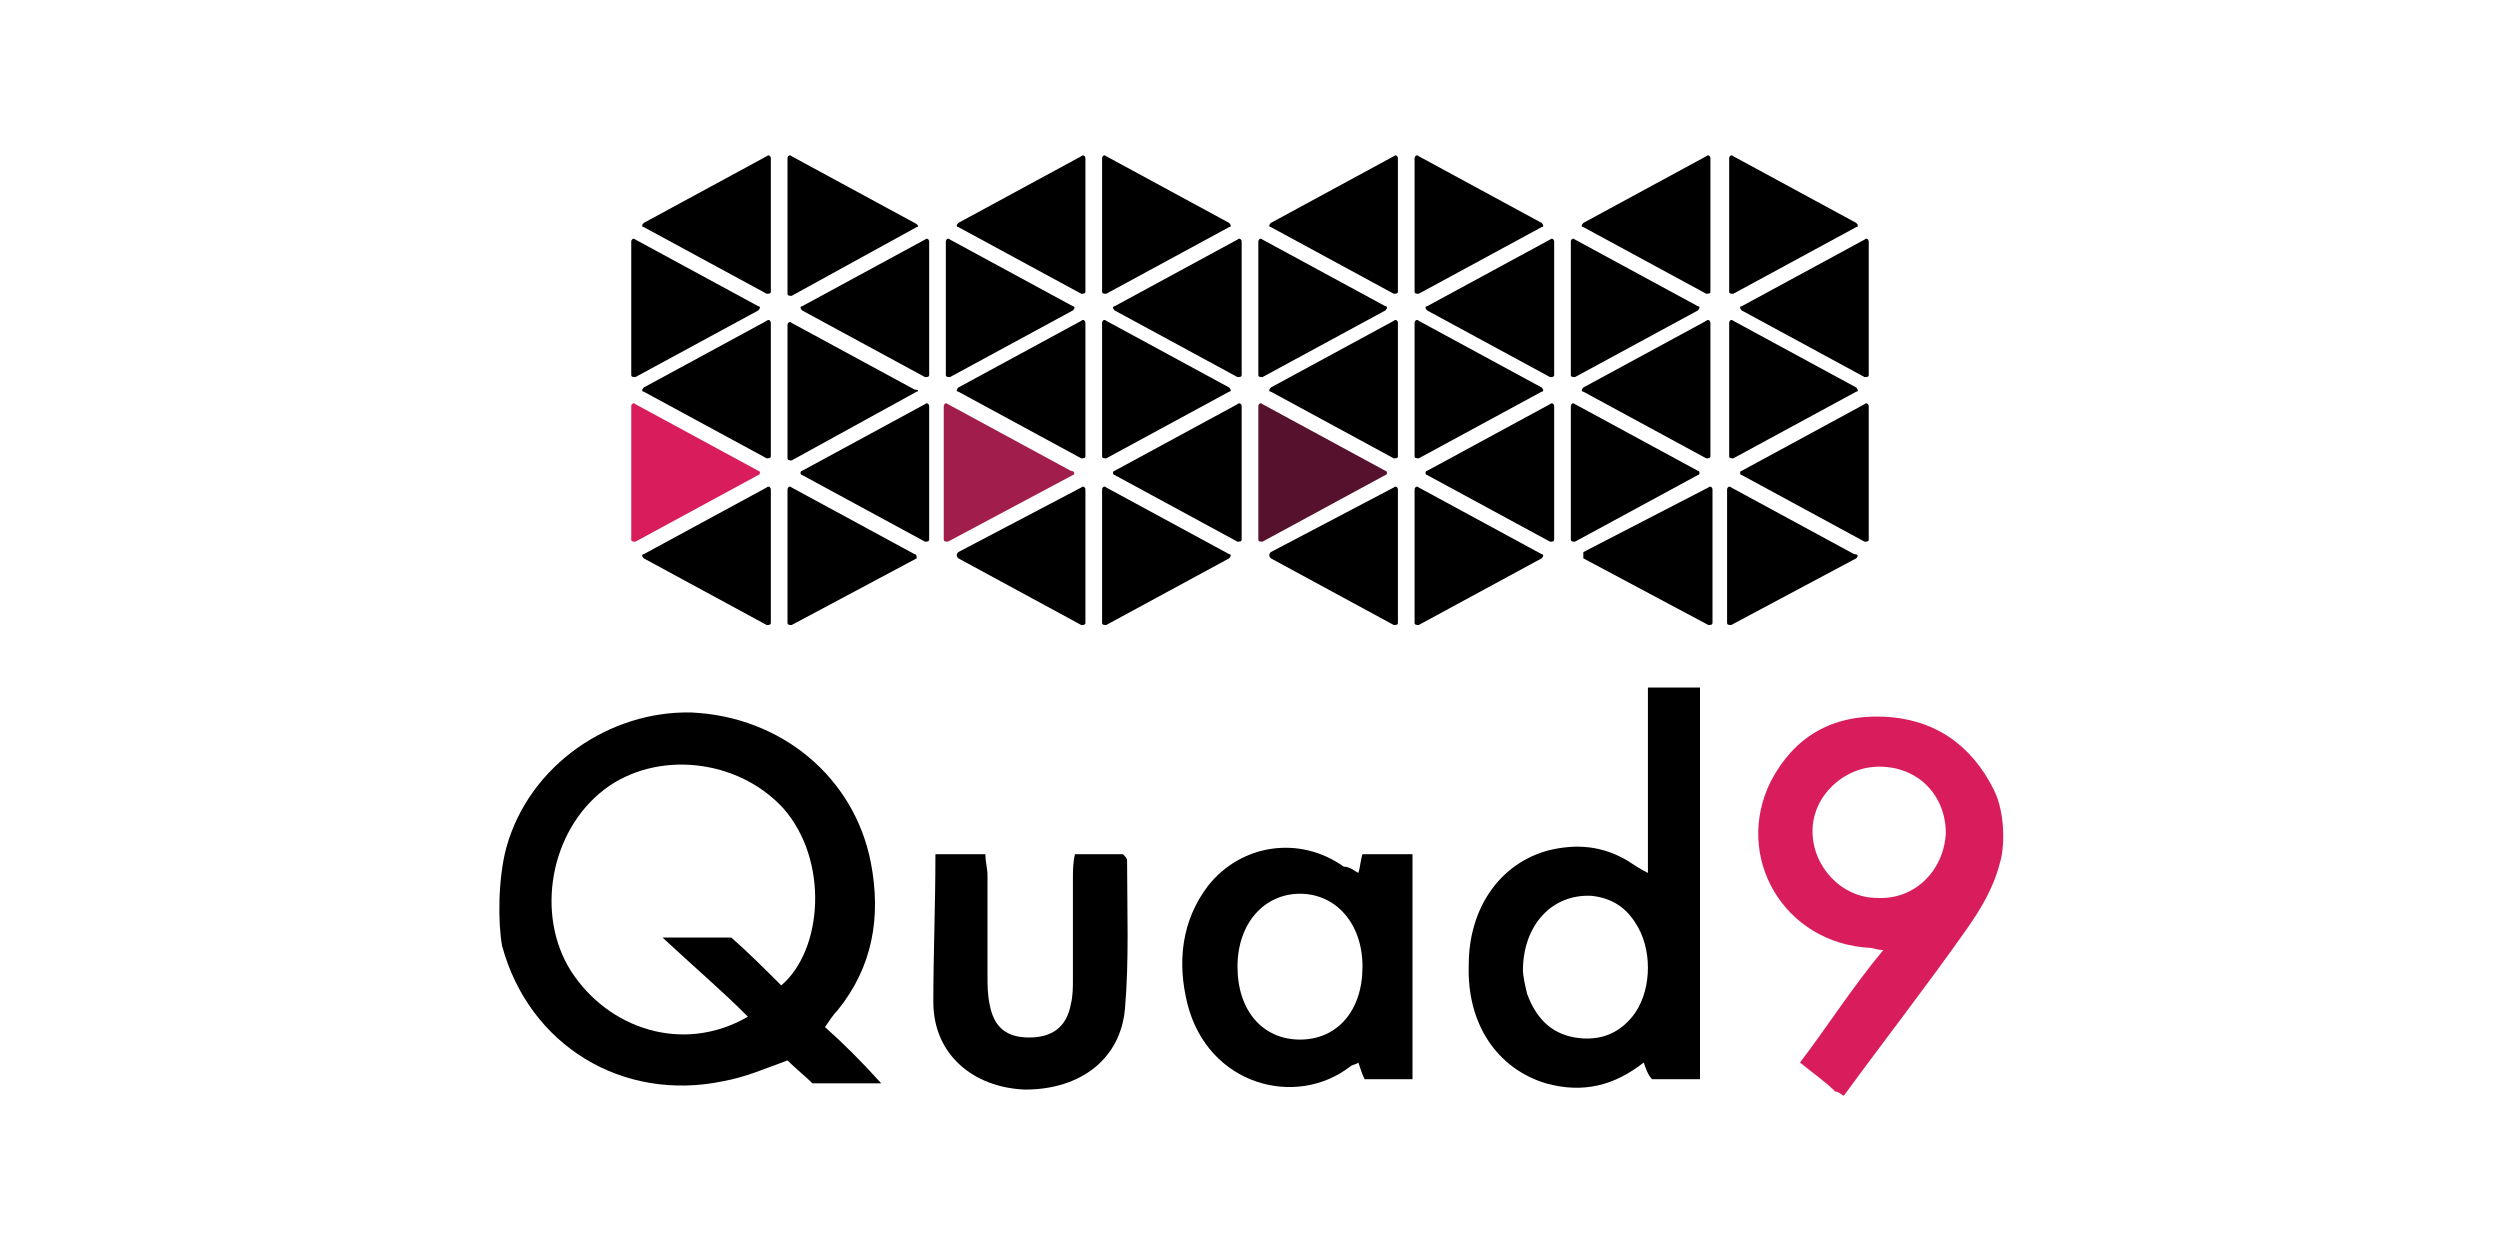
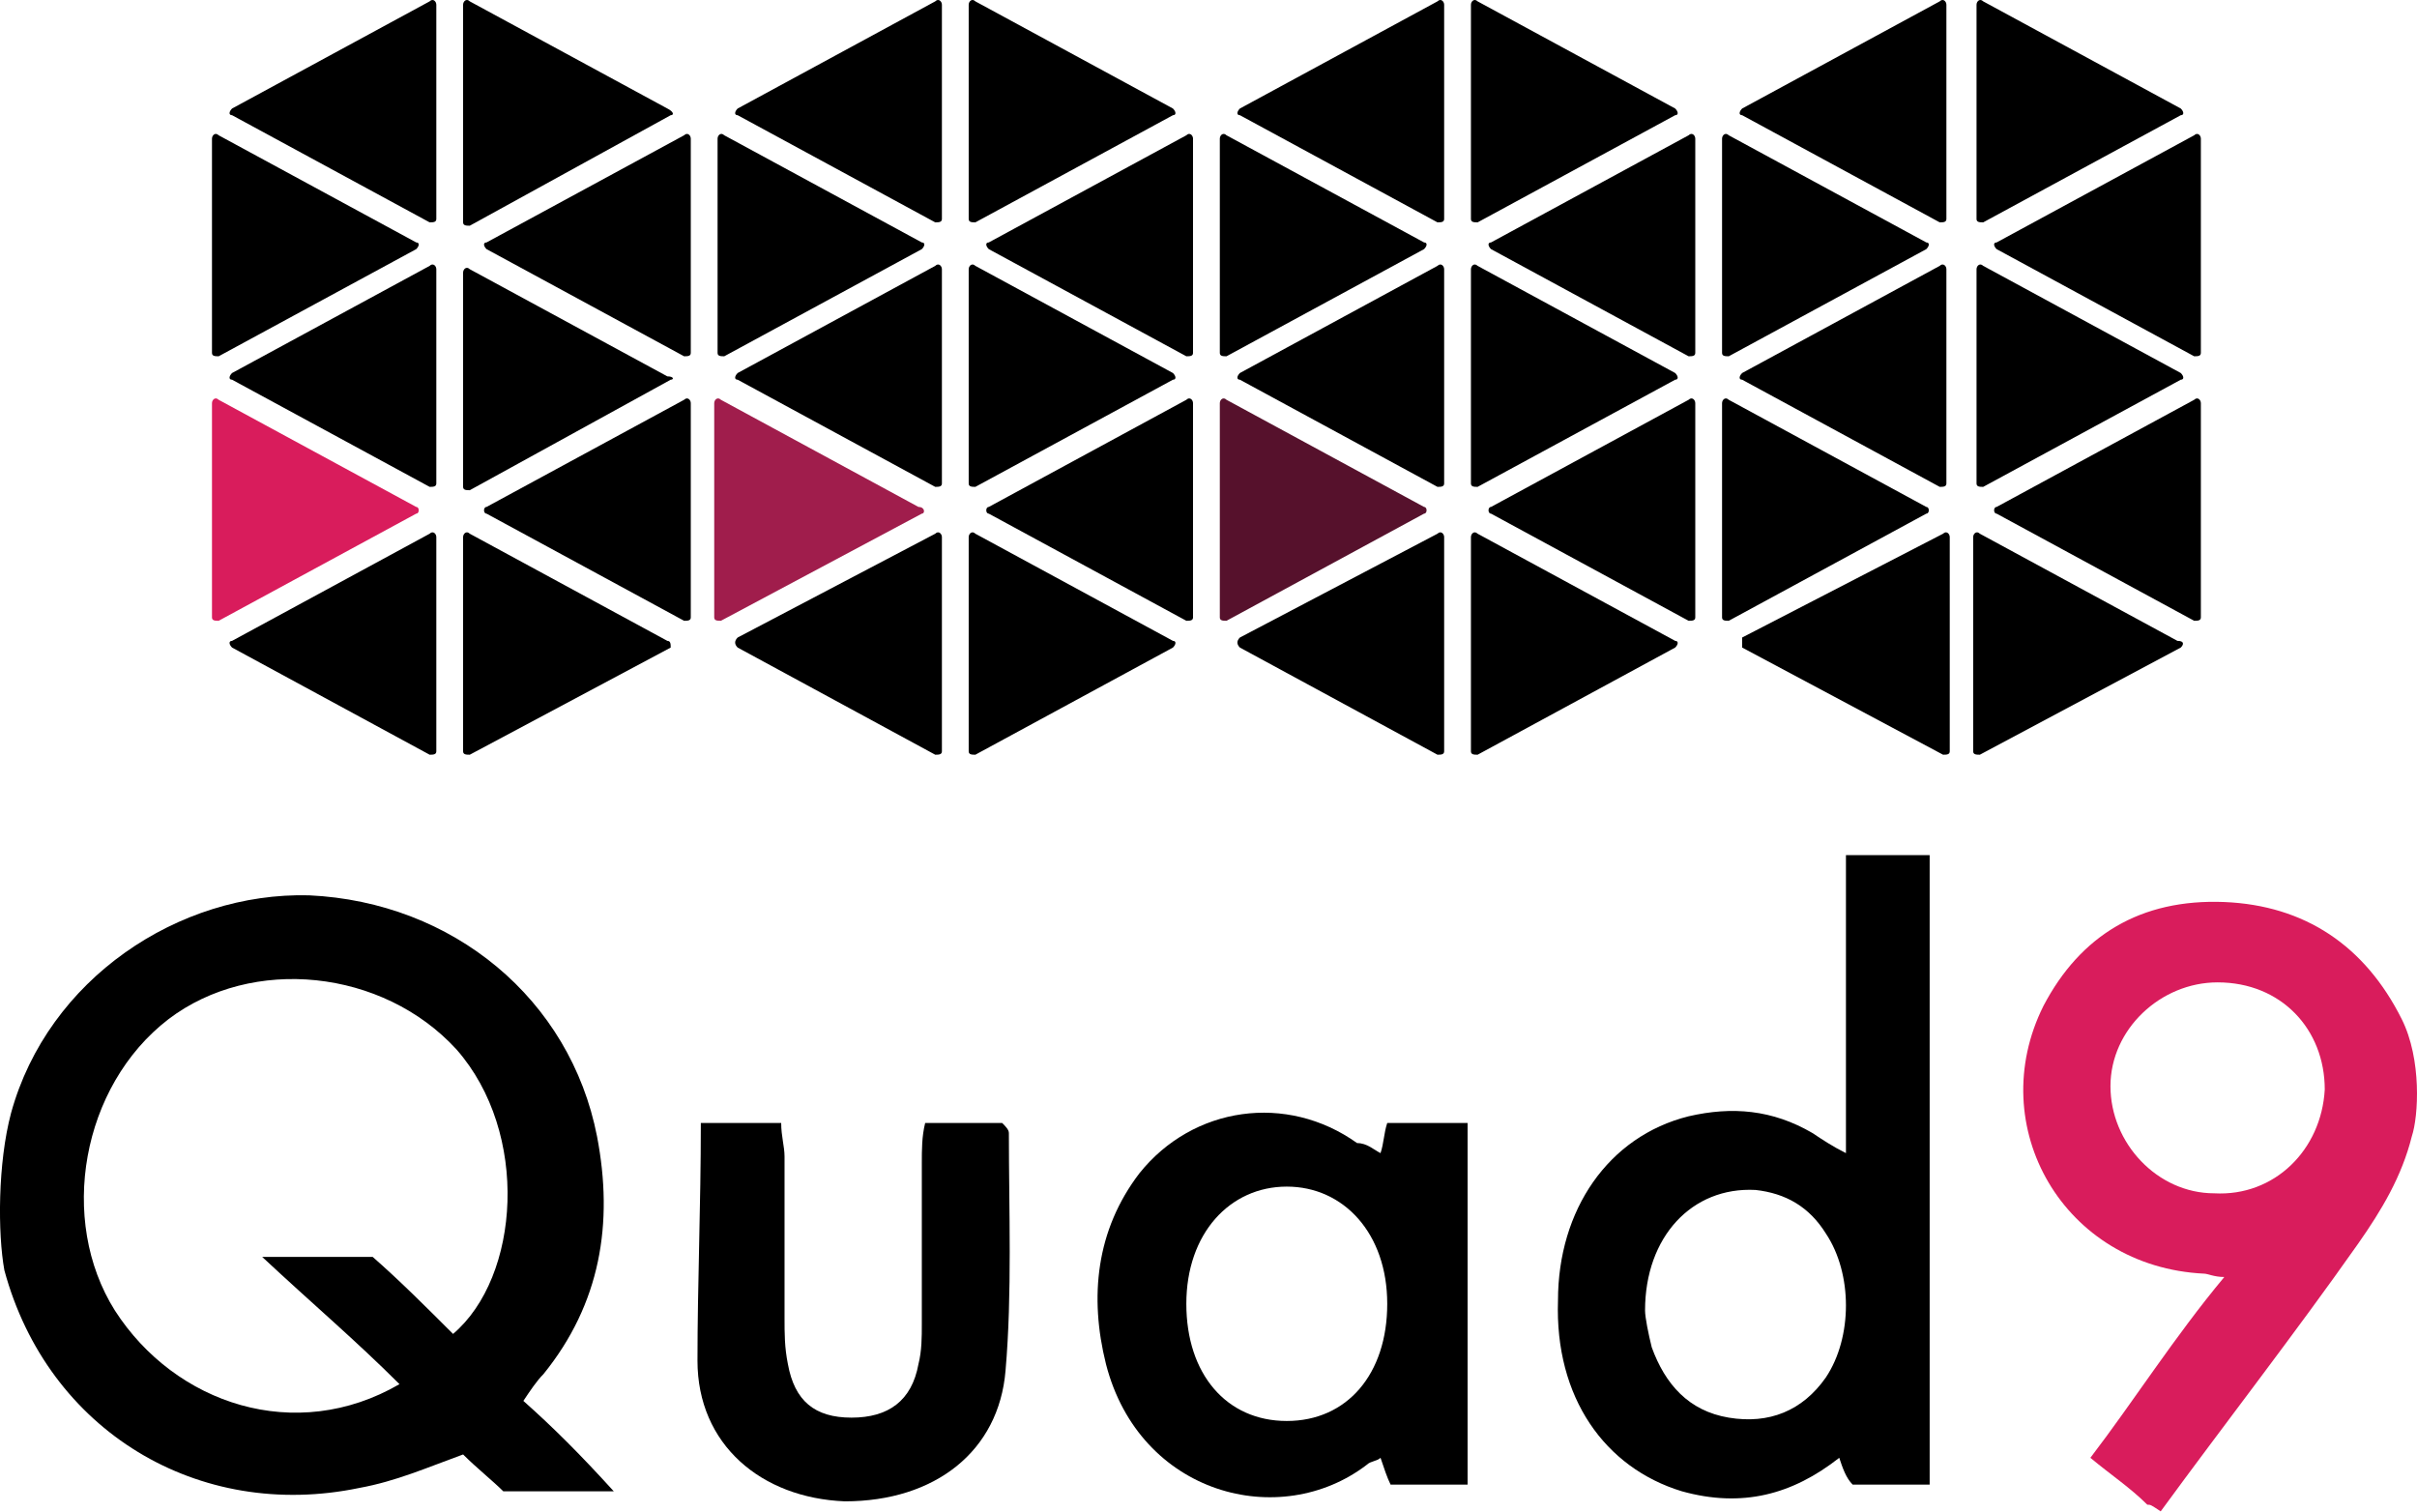
- <svg xmlns="http://www.w3.org/2000/svg" enable-background="new 0 0 120 60" height="60" viewBox="0 0 120 60" width="120">
-   <path d="m24.3 40.7c1.1-4 5-6.6 8.9-6.5 4.3.2 7.8 3.1 8.6 7.2.5 2.6.1 5-1.6 7.1-.2.2-.4.5-.6.8.9.8 1.7 1.6 2.7 2.7-1.2 0-2.2 0-3.3 0-.3-.3-.8-.7-1.2-1.1-1.1.4-2 .8-3.1 1-4.8 1-9.3-1.7-10.6-6.5-.2-1.1-.2-3.2.2-4.7zm11.6 8.1c-1.3-1.3-2.6-2.4-4.1-3.8h3.3c.8.7 1.6 1.5 2.4 2.3 2-1.7 2.3-6 .1-8.5-2.2-2.4-6.1-2.8-8.6-.9-2.6 2-3.3 6-1.6 8.7 1.8 2.8 5.4 4 8.5 2.2z" />
-   <path d="m88.1 52.4c-.5-.5-1.1-.9-1.7-1.4 1.3-1.7 2.5-3.6 4-5.4-.3 0-.5-.1-.6-.1-4.2-.2-6.6-4.4-4.8-8 1.1-2.1 2.9-3.2 5.4-3.1 2.4.1 4.2 1.3 5.3 3.5.6 1.2.5 2.9.3 3.5-.3 1.2-.9 2.2-1.6 3.2-1.9 2.7-4 5.4-5.9 8-.3-.2-.3-.2-.4-.2zm2.1-15.6c-1.7 0-3.2 1.4-3.2 3.1s1.4 3.2 3.1 3.2c1.8.1 3.2-1.3 3.3-3.1 0-1.8-1.3-3.2-3.2-3.2z" fill="#d91c5c" />
-   <path d="m78.9 51c-1.4 1.1-2.9 1.5-4.7 1-2.3-.7-3.8-2.8-3.7-5.7 0-2.7 1.5-4.9 3.9-5.5 1.3-.3 2.5-.2 3.7.5.3.2.6.4 1 .6 0-3 0-6 0-8.9h2.5v18.8c-.7 0-1.5 0-2.3 0-.2-.2-.3-.5-.4-.8zm-5.8-4.4c0 .2.1.7.2 1.1.4 1.1 1.1 1.9 2.3 2.1s2.2-.2 2.9-1.2c.8-1.2.8-3.1 0-4.3-.5-.8-1.2-1.2-2.1-1.3-1.9-.1-3.3 1.4-3.3 3.6z" />
-   <path d="m65.2 41.9c.1-.3.1-.6.2-.9h2.4v10.8c-.8 0-1.5 0-2.3 0-.1-.2-.2-.5-.3-.8-.1.1-.3.1-.4.2-2.6 2-6.8.9-7.8-3-.5-2-.3-4 1-5.7 1.6-2 4.4-2.4 6.5-.9.3 0 .5.2.7.3zm-2.8 8c1.8 0 3-1.4 3-3.5s-1.3-3.5-3-3.5-3 1.4-3 3.5 1.2 3.5 3 3.5z" />
-   <path d="m44.9 41h2.4c0 .4.1.7.1 1v4.8c0 .5 0 .9.1 1.4.2 1.1.8 1.6 1.9 1.6s1.8-.5 2-1.6c.1-.4.1-.8.1-1.2 0-1.6 0-3.2 0-4.8 0-.4 0-.8.1-1.2h2.3c.1.1.2.2.2.3 0 2.3.1 4.8-.1 7.1-.2 2.4-2.1 3.9-4.8 3.9-2.5-.1-4.4-1.7-4.4-4.2 0-2.3.1-4.6.1-7.1z" />
-   <path d="m36.4 22.8-5.9 3.2c-.1 0-.2 0-.2-.1v-6.4c0-.1.1-.2.2-.1l5.9 3.2c.1 0 .1.2 0 .2z" fill="#d91c5c" />
-   <path d="m36.4 14.9-5.9 3.2c-.1 0-.2 0-.2-.1v-6.4c0-.1.1-.2.2-.1l5.9 3.2c.1 0 .1.1 0 .2z" />
-   <path d="m30.9 18.8 5.9 3.2c.1 0 .2 0 .2-.1v-6.4c0-.1-.1-.2-.2-.1l-5.9 3.2c-.1.1-.1.2 0 .2z" />
-   <path d="m30.9 10.9 5.9 3.2c.1 0 .2 0 .2-.1v-6.4c0-.1-.1-.2-.2-.1l-5.9 3.2c-.1.1-.1.2 0 .2z" />
-   <path d="m30.9 26.8 5.9 3.2c.1 0 .2 0 .2-.1v-6.4c0-.1-.1-.2-.2-.1l-5.9 3.2c-.1 0-.1.1 0 .2z" />
-   <path d="m38.5 22.8 5.9 3.2c.1 0 .2 0 .2-.1v-6.4c0-.1-.1-.2-.2-.1l-5.9 3.2c-.1 0-.1.2 0 .2z" />
-   <path d="m38.5 14.9 5.9 3.2c.1 0 .2 0 .2-.1v-6.4c0-.1-.1-.2-.2-.1l-5.9 3.2c-.1 0-.1.1 0 .2z" />
-   <path d="m44 18.8-6 3.3c-.1 0-.2 0-.2-.1v-6.4c0-.1.1-.2.2-.1l5.9 3.2c.2 0 .2.1.1.1z" />
-   <path d="m44 10.9-6 3.3c-.1 0-.2 0-.2-.1v-6.5c0-.1.1-.2.2-.1l5.9 3.2c.2.1.2.2.1.2z" />
-   <path d="m44 26.8-6 3.2c-.1 0-.2 0-.2-.1v-6.4c0-.1.1-.2.2-.1l5.9 3.2c.1 0 .1.1.1.2z" />
-   <path d="m51.5 22.8-6 3.2c-.1 0-.2 0-.2-.1v-6.4c0-.1.1-.2.2-.1l5.9 3.2c.2 0 .2.2.1.2z" fill="#a01d4c" />
-   <path d="m51.5 14.9-5.9 3.2c-.1 0-.2 0-.2-.1v-6.4c0-.1.1-.2.2-.1l5.9 3.2c.1 0 .1.1 0 .2z" />
-   <path d="m46 18.8 5.9 3.2c.1 0 .2 0 .2-.1v-6.4c0-.1-.1-.2-.2-.1l-5.9 3.2c-.1.1-.1.2 0 .2z" />
-   <path d="m46 10.9 5.9 3.2c.1 0 .2 0 .2-.1v-6.4c0-.1-.1-.2-.2-.1l-5.9 3.2c-.1.1-.1.2 0 .2z" />
-   <path d="m46 26.8 5.9 3.2c.1 0 .2 0 .2-.1v-6.4c0-.1-.1-.2-.2-.1l-5.9 3.1c-.1.1-.1.2 0 .3z" />
-   <path d="m53.5 22.8 5.9 3.2c.1 0 .2 0 .2-.1v-6.4c0-.1-.1-.2-.2-.1l-5.9 3.2c-.1 0-.1.2 0 .2z" />
-   <path d="m53.5 14.9 5.9 3.2c.1 0 .2 0 .2-.1v-6.4c0-.1-.1-.2-.2-.1l-5.9 3.2c-.1 0-.1.1 0 .2z" />
-   <path d="m59 18.8-5.9 3.2c-.1 0-.2 0-.2-.1v-6.4c0-.1.1-.2.2-.1l5.9 3.2c.1.1.1.2 0 .2z" />
-   <path d="m59 10.9-5.9 3.2c-.1 0-.2 0-.2-.1v-6.4c0-.1.1-.2.2-.1l5.9 3.2c.1.1.1.2 0 .2z" />
-   <path d="m59 26.8-5.9 3.2c-.1 0-.2 0-.2-.1v-6.4c0-.1.1-.2.2-.1l5.9 3.2c.1 0 .1.1 0 .2z" />
-   <path d="m66.5 22.8-5.9 3.2c-.1 0-.2 0-.2-.1v-6.4c0-.1.1-.2.2-.1l5.9 3.2c.1 0 .1.2 0 .2z" fill="#56112c" />
-   <path d="m66.5 14.9-5.9 3.2c-.1 0-.2 0-.2-.1v-6.4c0-.1.1-.2.2-.1l5.9 3.2c.1 0 .1.1 0 .2z" />
-   <path d="m61 18.8 5.9 3.2c.1 0 .2 0 .2-.1v-6.4c0-.1-.1-.2-.2-.1l-5.9 3.2c-.1.1-.1.2 0 .2z" />
-   <path d="m61 10.9 5.9 3.2c.1 0 .2 0 .2-.1v-6.4c0-.1-.1-.2-.2-.1l-5.9 3.2c-.1.1-.1.2 0 .2z" />
-   <path d="m61 26.8 5.9 3.2c.1 0 .2 0 .2-.1v-6.4c0-.1-.1-.2-.2-.1l-5.9 3.1c-.1.1-.1.2 0 .3z" />
-   <path d="m68.5 22.8 5.9 3.2c.1 0 .2 0 .2-.1v-6.4c0-.1-.1-.2-.2-.1l-5.9 3.2c-.1 0-.1.2 0 .2z" />
-   <path d="m68.5 14.9 5.9 3.2c.1 0 .2 0 .2-.1v-6.4c0-.1-.1-.2-.2-.1l-5.9 3.2c-.1 0-.1.1 0 .2z" />
-   <path d="m74 18.8-5.9 3.2c-.1 0-.2 0-.2-.1v-6.4c0-.1.1-.2.2-.1l5.9 3.2c.1.1.1.2 0 .2z" />
-   <path d="m74 10.9-5.9 3.2c-.1 0-.2 0-.2-.1v-6.4c0-.1.1-.2.2-.1l5.9 3.2c.1.1.1.2 0 .2z" />
-   <path d="m74 26.8-5.9 3.2c-.1 0-.2 0-.2-.1v-6.4c0-.1.1-.2.2-.1l5.9 3.2c.1 0 .1.1 0 .2z" />
-   <path d="m81.5 22.8-5.9 3.2c-.1 0-.2 0-.2-.1v-6.4c0-.1.1-.2.2-.1l5.9 3.2c.1 0 .1.2 0 .2z" />
-   <path d="m81.5 14.9-5.9 3.2c-.1 0-.2 0-.2-.1v-6.4c0-.1.1-.2.2-.1l5.9 3.2c.1 0 .1.1 0 .2z" />
-   <path d="m76 18.8 5.9 3.2c.1 0 .2 0 .2-.1v-6.4c0-.1-.1-.2-.2-.1l-5.9 3.2c-.1.1-.1.2 0 .2z" />
-   <path d="m76 10.9 5.9 3.2c.1 0 .2 0 .2-.1v-6.4c0-.1-.1-.2-.2-.1l-5.9 3.2c-.1.1-.1.2 0 .2z" />
-   <path d="m76 26.8 6 3.2c.1 0 .2 0 .2-.1v-6.4c0-.1-.1-.2-.2-.1l-6 3.1z" />
-   <path d="m83.6 22.8 5.9 3.2c.1 0 .2 0 .2-.1v-6.4c0-.1-.1-.2-.2-.1l-5.9 3.2c-.1 0-.1.2 0 .2z" />
-   <path d="m83.6 14.9 5.9 3.2c.1 0 .2 0 .2-.1v-6.4c0-.1-.1-.2-.2-.1l-5.9 3.2c-.1 0-.1.1 0 .2z" />
-   <path d="m89.1 18.8-5.9 3.2c-.1 0-.2 0-.2-.1v-6.4c0-.1.1-.2.2-.1l5.9 3.2c.1.1.1.2 0 .2z" />
-   <path d="m89.1 10.9-5.9 3.2c-.1 0-.2 0-.2-.1v-6.4c0-.1.1-.2.2-.1l5.9 3.2c.1.1.1.2 0 .2z" />
-   <path d="m89.1 26.8-6 3.2c-.1 0-.2 0-.2-.1v-6.4c0-.1.1-.2.2-.1l5.9 3.2c.2 0 .2.1.1.2z" />
+ <svg xmlns="http://www.w3.org/2000/svg" id="svg92" version="1.1" width="72.186" viewBox="0 0 72.186 45.141" height="45.141" enable-background="new 0 0 120 60">
+   <defs id="defs96" />
+   <path id="path2" d="m 0.331,33.241 c 1.1,-4 5,-6.6 8.9,-6.5 4.3,0.2 7.8,3.1 8.6,7.2 0.5,2.6 0.1,5 -1.6,7.1 -0.2,0.2 -0.4,0.5 -0.6,0.8 0.9,0.8 1.7,1.6 2.7,2.7 -1.2,0 -2.2,0 -3.3,0 -0.3,-0.3 -0.8,-0.7 -1.2,-1.1 -1.1,0.4 -2,0.8 -3.1,1 -4.8,1 -9.3,-1.7 -10.6,-6.5 -0.2,-1.1 -0.2,-3.2 0.2,-4.7 z m 11.6,8.1 c -1.3,-1.3 -2.6,-2.4 -4.1,-3.8 h 3.3 c 0.8,0.7 1.6,1.5 2.4,2.3 2,-1.7 2.3,-6 0.1,-8.5 -2.2,-2.4 -6.1,-2.8 -8.6,-0.9 -2.6,2 -3.3,6 -1.6,8.7 1.8,2.8 5.4,4 8.5,2.2 z" />
+   <path id="path4" fill="#d91c5c" d="m 64.131,44.941 c -0.5,-0.5 -1.1,-0.9 -1.7,-1.4 1.3,-1.7 2.5,-3.6 4,-5.4 -0.3,0 -0.5,-0.1 -0.6,-0.1 -4.2,-0.2 -6.6,-4.4 -4.8,-8 1.1,-2.1 2.9,-3.2 5.4,-3.1 2.4,0.1 4.2,1.3 5.3,3.5 0.6,1.2 0.5,2.9 0.3,3.5 -0.3,1.2 -0.9,2.2 -1.6,3.2 -1.9,2.7 -4,5.4 -5.9,8 -0.3,-0.2 -0.3,-0.2 -0.4,-0.2 z m 2.1,-15.6 c -1.7,0 -3.2,1.4 -3.2,3.1 0,1.7 1.4,3.2 3.1,3.2 1.8,0.1 3.2,-1.3 3.3,-3.1 0,-1.8 -1.3,-3.2 -3.2,-3.2 z" />
+   <path id="path6" d="m 54.931,43.541 c -1.4,1.1 -2.9,1.5 -4.7,1 -2.3,-0.7 -3.8,-2.8 -3.7,-5.7 0,-2.7 1.5,-4.9 3.9,-5.5 1.3,-0.3 2.5,-0.2 3.7,0.5 0.3,0.2 0.6,0.4 1,0.6 0,-3 0,-6 0,-8.9 h 2.5 v 18.8 c -0.7,0 -1.5,0 -2.3,0 -0.2,-0.2 -0.3,-0.5 -0.4,-0.8 z m -5.8,-4.4 c 0,0.2 0.1,0.7 0.2,1.1 0.4,1.1 1.1,1.9 2.3,2.1 1.2,0.2 2.2,-0.2 2.9,-1.2 0.8,-1.2 0.8,-3.1 0,-4.3 -0.5,-0.8 -1.2,-1.2 -2.1,-1.3 -1.9,-0.1 -3.3,1.4 -3.3,3.6 z" />
+   <path id="path8" d="m 41.231,34.441 c 0.1,-0.3 0.1,-0.6 0.2,-0.9 h 2.4 v 10.8 c -0.8,0 -1.5,0 -2.3,0 -0.1,-0.2 -0.2,-0.5 -0.3,-0.8 -0.1,0.1 -0.3,0.1 -0.4,0.2 -2.6,2 -6.8,0.9 -7.8,-3 -0.5,-2 -0.3,-4 1,-5.7 1.6,-2 4.4,-2.4 6.5,-0.9 0.3,0 0.5,0.2 0.7,0.3 z m -2.8,8 c 1.8,0 3,-1.4 3,-3.5 0,-2.1 -1.3,-3.5 -3,-3.5 -1.7,0 -3,1.4 -3,3.5 0,2.1 1.2,3.5 3,3.5 z" />
+   <path id="path10" d="m 20.931,33.541 h 2.4 c 0,0.4 0.1,0.7 0.1,1 v 4.8 c 0,0.5 0,0.9 0.1,1.4 0.2,1.1 0.8,1.6 1.9,1.6 1.1,0 1.8,-0.5 2,-1.6 0.1,-0.4 0.1,-0.8 0.1,-1.2 0,-1.6 0,-3.2 0,-4.8 0,-0.4 0,-0.8 0.1,-1.2 h 2.3 c 0.1,0.1 0.2,0.2 0.2,0.3 0,2.3 0.1,4.8 -0.1,7.1 -0.2,2.4 -2.1,3.9 -4.8,3.9 -2.5,-0.1 -4.4,-1.7 -4.4,-4.2 0,-2.3 0.1,-4.6 0.1,-7.1 z" />
+   <path id="path12" fill="#d91c5c" d="m 12.431,15.341 -5.9,3.2 c -0.1,0 -0.2,0 -0.2,-0.1 v -6.4 c 0,-0.1 0.1,-0.2 0.2,-0.1 l 5.9,3.2 c 0.1,0 0.1,0.2 0,0.2 z" />
+   <path id="path14" d="M 12.431,7.441 6.531,10.641 c -0.1,0 -0.2,0 -0.2,-0.1 V 4.141 c 0,-0.1 0.1,-0.2 0.2,-0.1 l 5.9,3.2 c 0.1,0 0.1,0.1 0,0.2 z" />
+   <path id="path16" d="m 6.931,11.341 5.9,3.2 c 0.1,0 0.2,0 0.2,-0.1 V 8.041 c 0,-0.1 -0.1,-0.2 -0.2,-0.1 L 6.931,11.141 c -0.1,0.1 -0.1,0.2 0,0.2 z" />
+   <path id="path18" d="m 6.931,3.441 5.9,3.2 c 0.1,0 0.2,0 0.2,-0.1 V 0.141 c 0,-0.1 -0.1,-0.2 -0.2,-0.1 L 6.931,3.241 c -0.1,0.1 -0.1,0.2 0,0.2 z" />
+   <path id="path20" d="m 6.931,19.341 5.9,3.2 c 0.1,0 0.2,0 0.2,-0.1 v -6.4 c 0,-0.1 -0.1,-0.2 -0.2,-0.1 l -5.9,3.2 c -0.1,0 -0.1,0.1 0,0.2 z" />
+   <path id="path22" d="m 14.531,15.341 5.9,3.2 c 0.1,0 0.2,0 0.2,-0.1 v -6.4 c 0,-0.1 -0.1,-0.2 -0.2,-0.1 l -5.9,3.2 c -0.1,0 -0.1,0.2 0,0.2 z" />
+   <path id="path24" d="m 14.531,7.441 5.9,3.2 c 0.1,0 0.2,0 0.2,-0.1 V 4.141 c 0,-0.1 -0.1,-0.2 -0.2,-0.1 l -5.9,3.2 c -0.1,0 -0.1,0.1 0,0.2 z" />
+   <path id="path26" d="m 20.031,11.341 -6,3.3 c -0.1,0 -0.2,0 -0.2,-0.1 V 8.141 c 0,-0.1 0.1,-0.2 0.2,-0.1 l 5.9,3.2 c 0.2,0 0.2,0.1 0.1,0.1 z" />
+   <path id="path28" d="m 20.031,3.441 -6,3.3 c -0.1,0 -0.2,0 -0.2,-0.1 V 0.141 c 0,-0.1 0.1,-0.2 0.2,-0.1 l 5.9,3.2 c 0.2,0.1 0.2,0.2 0.1,0.2 z" />
+   <path id="path30" d="m 20.031,19.341 -6,3.2 c -0.1,0 -0.2,0 -0.2,-0.1 v -6.4 c 0,-0.1 0.1,-0.2 0.2,-0.1 l 5.9,3.2 c 0.1,0 0.1,0.1 0.1,0.2 z" />
+   <path id="path32" fill="#a01d4c" d="m 27.531,15.341 -6,3.2 c -0.1,0 -0.2,0 -0.2,-0.1 v -6.4 c 0,-0.1 0.1,-0.2 0.2,-0.1 l 5.9,3.2 c 0.2,0 0.2,0.2 0.1,0.2 z" />
+   <path id="path34" d="m 27.531,7.441 -5.9,3.2 c -0.1,0 -0.2,0 -0.2,-0.1 V 4.141 c 0,-0.1 0.1,-0.2 0.2,-0.1 l 5.9,3.2 c 0.1,0 0.1,0.1 0,0.2 z" />
+   <path id="path36" d="m 22.031,11.341 5.9,3.2 c 0.1,0 0.2,0 0.2,-0.1 V 8.041 c 0,-0.1 -0.1,-0.2 -0.2,-0.1 l -5.9,3.2 c -0.1,0.1 -0.1,0.2 0,0.2 z" />
+   <path id="path38" d="m 22.031,3.441 5.9,3.2 c 0.1,0 0.2,0 0.2,-0.1 V 0.141 c 0,-0.1 -0.1,-0.2 -0.2,-0.1 l -5.9,3.2 c -0.1,0.1 -0.1,0.2 0,0.2 z" />
+   <path id="path40" d="m 22.031,19.341 5.9,3.2 c 0.1,0 0.2,0 0.2,-0.1 v -6.4 c 0,-0.1 -0.1,-0.2 -0.2,-0.1 l -5.9,3.1 c -0.1,0.1 -0.1,0.2 0,0.3 z" />
+   <path id="path42" d="m 29.531,15.341 5.9,3.2 c 0.1,0 0.2,0 0.2,-0.1 v -6.4 c 0,-0.1 -0.1,-0.2 -0.2,-0.1 l -5.9,3.2 c -0.1,0 -0.1,0.2 0,0.2 z" />
+   <path id="path44" d="m 29.531,7.441 5.9,3.2 c 0.1,0 0.2,0 0.2,-0.1 V 4.141 c 0,-0.1 -0.1,-0.2 -0.2,-0.1 l -5.9,3.2 c -0.1,0 -0.1,0.1 0,0.2 z" />
+   <path id="path46" d="m 35.031,11.341 -5.9,3.2 c -0.1,0 -0.2,0 -0.2,-0.1 V 8.041 c 0,-0.1 0.1,-0.2 0.2,-0.1 l 5.9,3.2 c 0.1,0.1 0.1,0.2 0,0.2 z" />
+   <path id="path48" d="m 35.031,3.441 -5.9,3.2 c -0.1,0 -0.2,0 -0.2,-0.1 V 0.141 c 0,-0.1 0.1,-0.2 0.2,-0.1 l 5.9,3.2 c 0.1,0.1 0.1,0.2 0,0.2 z" />
+   <path id="path50" d="m 35.031,19.341 -5.9,3.2 c -0.1,0 -0.2,0 -0.2,-0.1 v -6.4 c 0,-0.1 0.1,-0.2 0.2,-0.1 l 5.9,3.2 c 0.1,0 0.1,0.1 0,0.2 z" />
+   <path id="path52" fill="#56112c" d="m 42.531,15.341 -5.9,3.2 c -0.1,0 -0.2,0 -0.2,-0.1 v -6.4 c 0,-0.1 0.1,-0.2 0.2,-0.1 l 5.9,3.2 c 0.1,0 0.1,0.2 0,0.2 z" />
+   <path id="path54" d="m 42.531,7.441 -5.9,3.2 c -0.1,0 -0.2,0 -0.2,-0.1 V 4.141 c 0,-0.1 0.1,-0.2 0.2,-0.1 l 5.9,3.2 c 0.1,0 0.1,0.1 0,0.2 z" />
+   <path id="path56" d="m 37.031,11.341 5.9,3.2 c 0.1,0 0.2,0 0.2,-0.1 V 8.041 c 0,-0.1 -0.1,-0.2 -0.2,-0.1 l -5.9,3.2 c -0.1,0.1 -0.1,0.2 0,0.2 z" />
+   <path id="path58" d="m 37.031,3.441 5.9,3.2 c 0.1,0 0.2,0 0.2,-0.1 V 0.141 c 0,-0.1 -0.1,-0.2 -0.2,-0.1 l -5.9,3.2 c -0.1,0.1 -0.1,0.2 0,0.2 z" />
+   <path id="path60" d="m 37.031,19.341 5.9,3.2 c 0.1,0 0.2,0 0.2,-0.1 v -6.4 c 0,-0.1 -0.1,-0.2 -0.2,-0.1 l -5.9,3.1 c -0.1,0.1 -0.1,0.2 0,0.3 z" />
+   <path id="path62" d="m 44.531,15.341 5.9,3.2 c 0.1,0 0.2,0 0.2,-0.1 v -6.4 c 0,-0.1 -0.1,-0.2 -0.2,-0.1 l -5.9,3.2 c -0.1,0 -0.1,0.2 0,0.2 z" />
+   <path id="path64" d="m 44.531,7.441 5.9,3.2 c 0.1,0 0.2,0 0.2,-0.1 V 4.141 c 0,-0.1 -0.1,-0.2 -0.2,-0.1 l -5.9,3.2 c -0.1,0 -0.1,0.1 0,0.2 z" />
+   <path id="path66" d="m 50.031,11.341 -5.9,3.2 c -0.1,0 -0.2,0 -0.2,-0.1 V 8.041 c 0,-0.1 0.1,-0.2 0.2,-0.1 l 5.9,3.2 c 0.1,0.1 0.1,0.2 0,0.2 z" />
+   <path id="path68" d="m 50.031,3.441 -5.9,3.2 c -0.1,0 -0.2,0 -0.2,-0.1 V 0.141 c 0,-0.1 0.1,-0.2 0.2,-0.1 l 5.9,3.2 c 0.1,0.1 0.1,0.2 0,0.2 z" />
+   <path id="path70" d="m 50.031,19.341 -5.9,3.2 c -0.1,0 -0.2,0 -0.2,-0.1 v -6.4 c 0,-0.1 0.1,-0.2 0.2,-0.1 l 5.9,3.2 c 0.1,0 0.1,0.1 0,0.2 z" />
+   <path id="path72" d="m 57.531,15.341 -5.9,3.2 c -0.1,0 -0.2,0 -0.2,-0.1 v -6.4 c 0,-0.1 0.1,-0.2 0.2,-0.1 l 5.9,3.2 c 0.1,0 0.1,0.2 0,0.2 z" />
+   <path id="path74" d="m 57.531,7.441 -5.9,3.2 c -0.1,0 -0.2,0 -0.2,-0.1 V 4.141 c 0,-0.1 0.1,-0.2 0.2,-0.1 l 5.9,3.2 c 0.1,0 0.1,0.1 0,0.2 z" />
+   <path id="path76" d="m 52.031,11.341 5.9,3.2 c 0.1,0 0.2,0 0.2,-0.1 V 8.041 c 0,-0.1 -0.1,-0.2 -0.2,-0.1 l -5.9,3.2 c -0.1,0.1 -0.1,0.2 0,0.2 z" />
+   <path id="path78" d="m 52.031,3.441 5.9,3.2 c 0.1,0 0.2,0 0.2,-0.1 V 0.141 c 0,-0.1 -0.1,-0.2 -0.2,-0.1 l -5.9,3.2 c -0.1,0.1 -0.1,0.2 0,0.2 z" />
+   <path id="path80" d="m 52.031,19.341 6,3.2 c 0.1,0 0.2,0 0.2,-0.1 v -6.4 c 0,-0.1 -0.1,-0.2 -0.2,-0.1 l -6,3.1 z" />
+   <path id="path82" d="m 59.631,15.341 5.9,3.2 c 0.1,0 0.2,0 0.2,-0.1 v -6.4 c 0,-0.1 -0.1,-0.2 -0.2,-0.1 l -5.9,3.2 c -0.1,0 -0.1,0.2 0,0.2 z" />
+   <path id="path84" d="m 59.631,7.441 5.9,3.2 c 0.1,0 0.2,0 0.2,-0.1 V 4.141 c 0,-0.1 -0.1,-0.2 -0.2,-0.1 l -5.9,3.2 c -0.1,0 -0.1,0.1 0,0.2 z" />
+   <path id="path86" d="m 65.131,11.341 -5.9,3.2 c -0.1,0 -0.2,0 -0.2,-0.1 V 8.041 c 0,-0.1 0.1,-0.2 0.2,-0.1 l 5.9,3.2 c 0.1,0.1 0.1,0.2 0,0.2 z" />
+   <path id="path88" d="m 65.131,3.441 -5.9,3.2 c -0.1,0 -0.2,0 -0.2,-0.1 V 0.141 c 0,-0.1 0.1,-0.2 0.2,-0.1 l 5.9,3.2 c 0.1,0.1 0.1,0.2 0,0.2 z" />
+   <path id="path90" d="m 65.131,19.341 -6,3.2 c -0.1,0 -0.2,0 -0.2,-0.1 v -6.4 c 0,-0.1 0.1,-0.2 0.2,-0.1 l 5.9,3.2 c 0.2,0 0.2,0.1 0.1,0.2 z" />
</svg>
